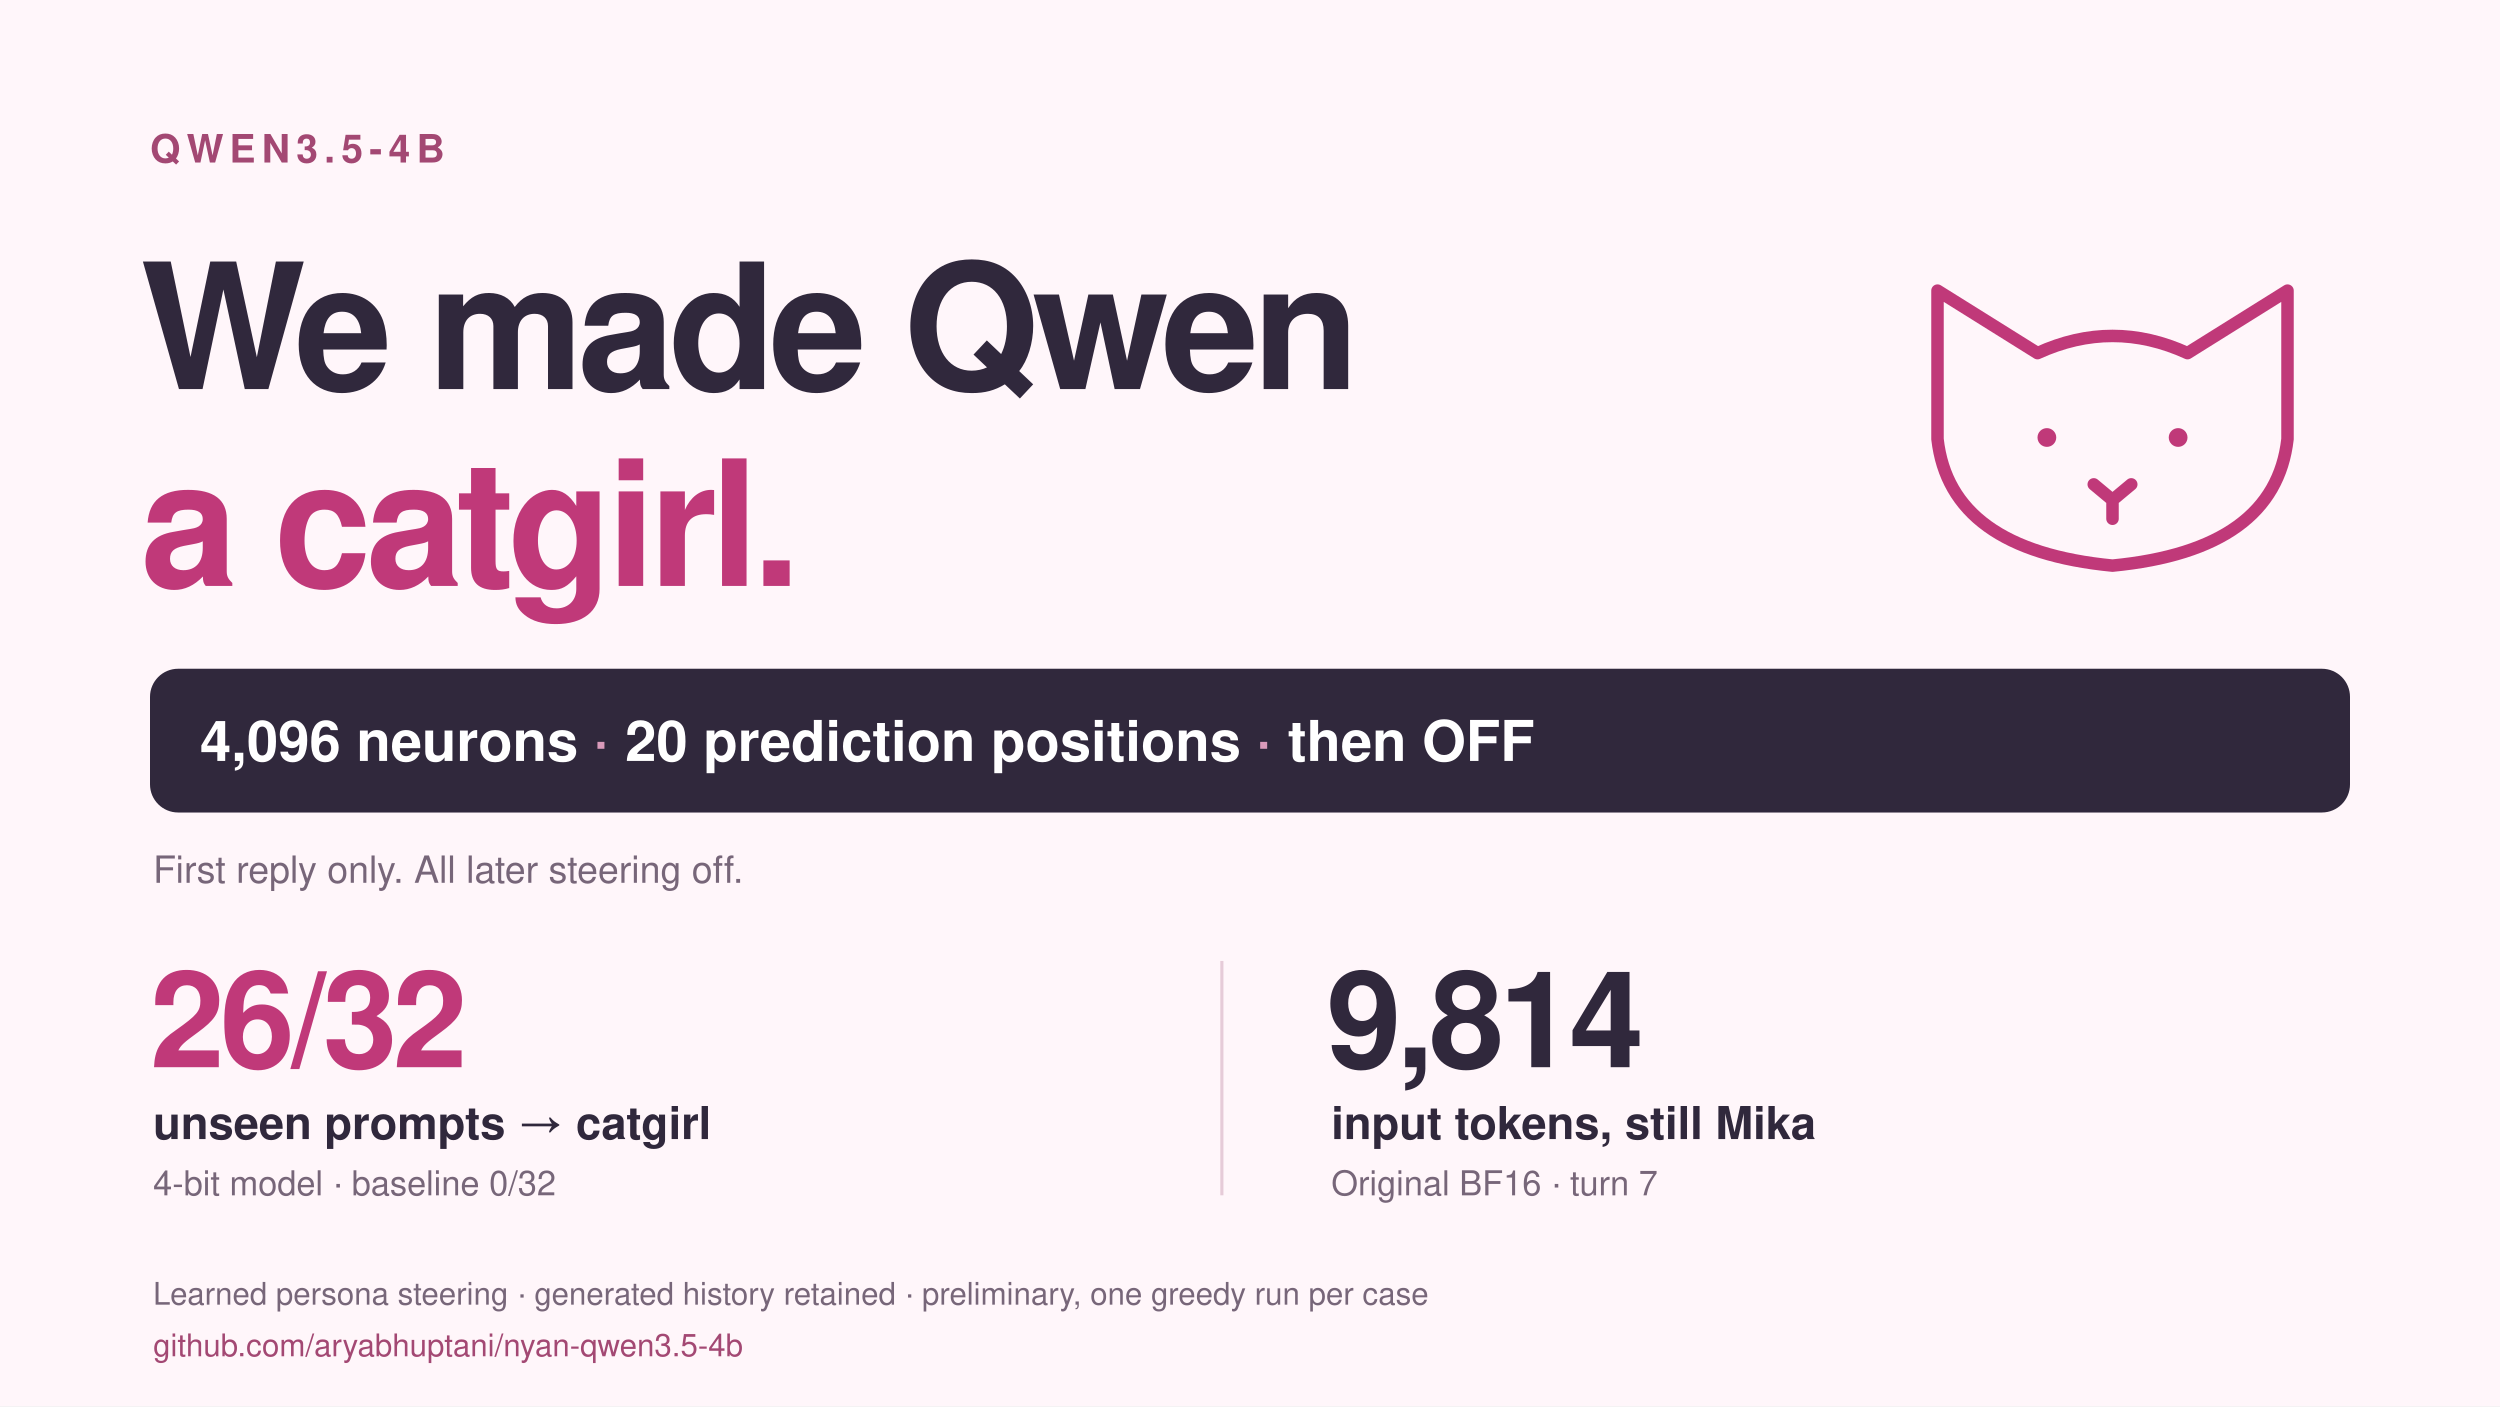
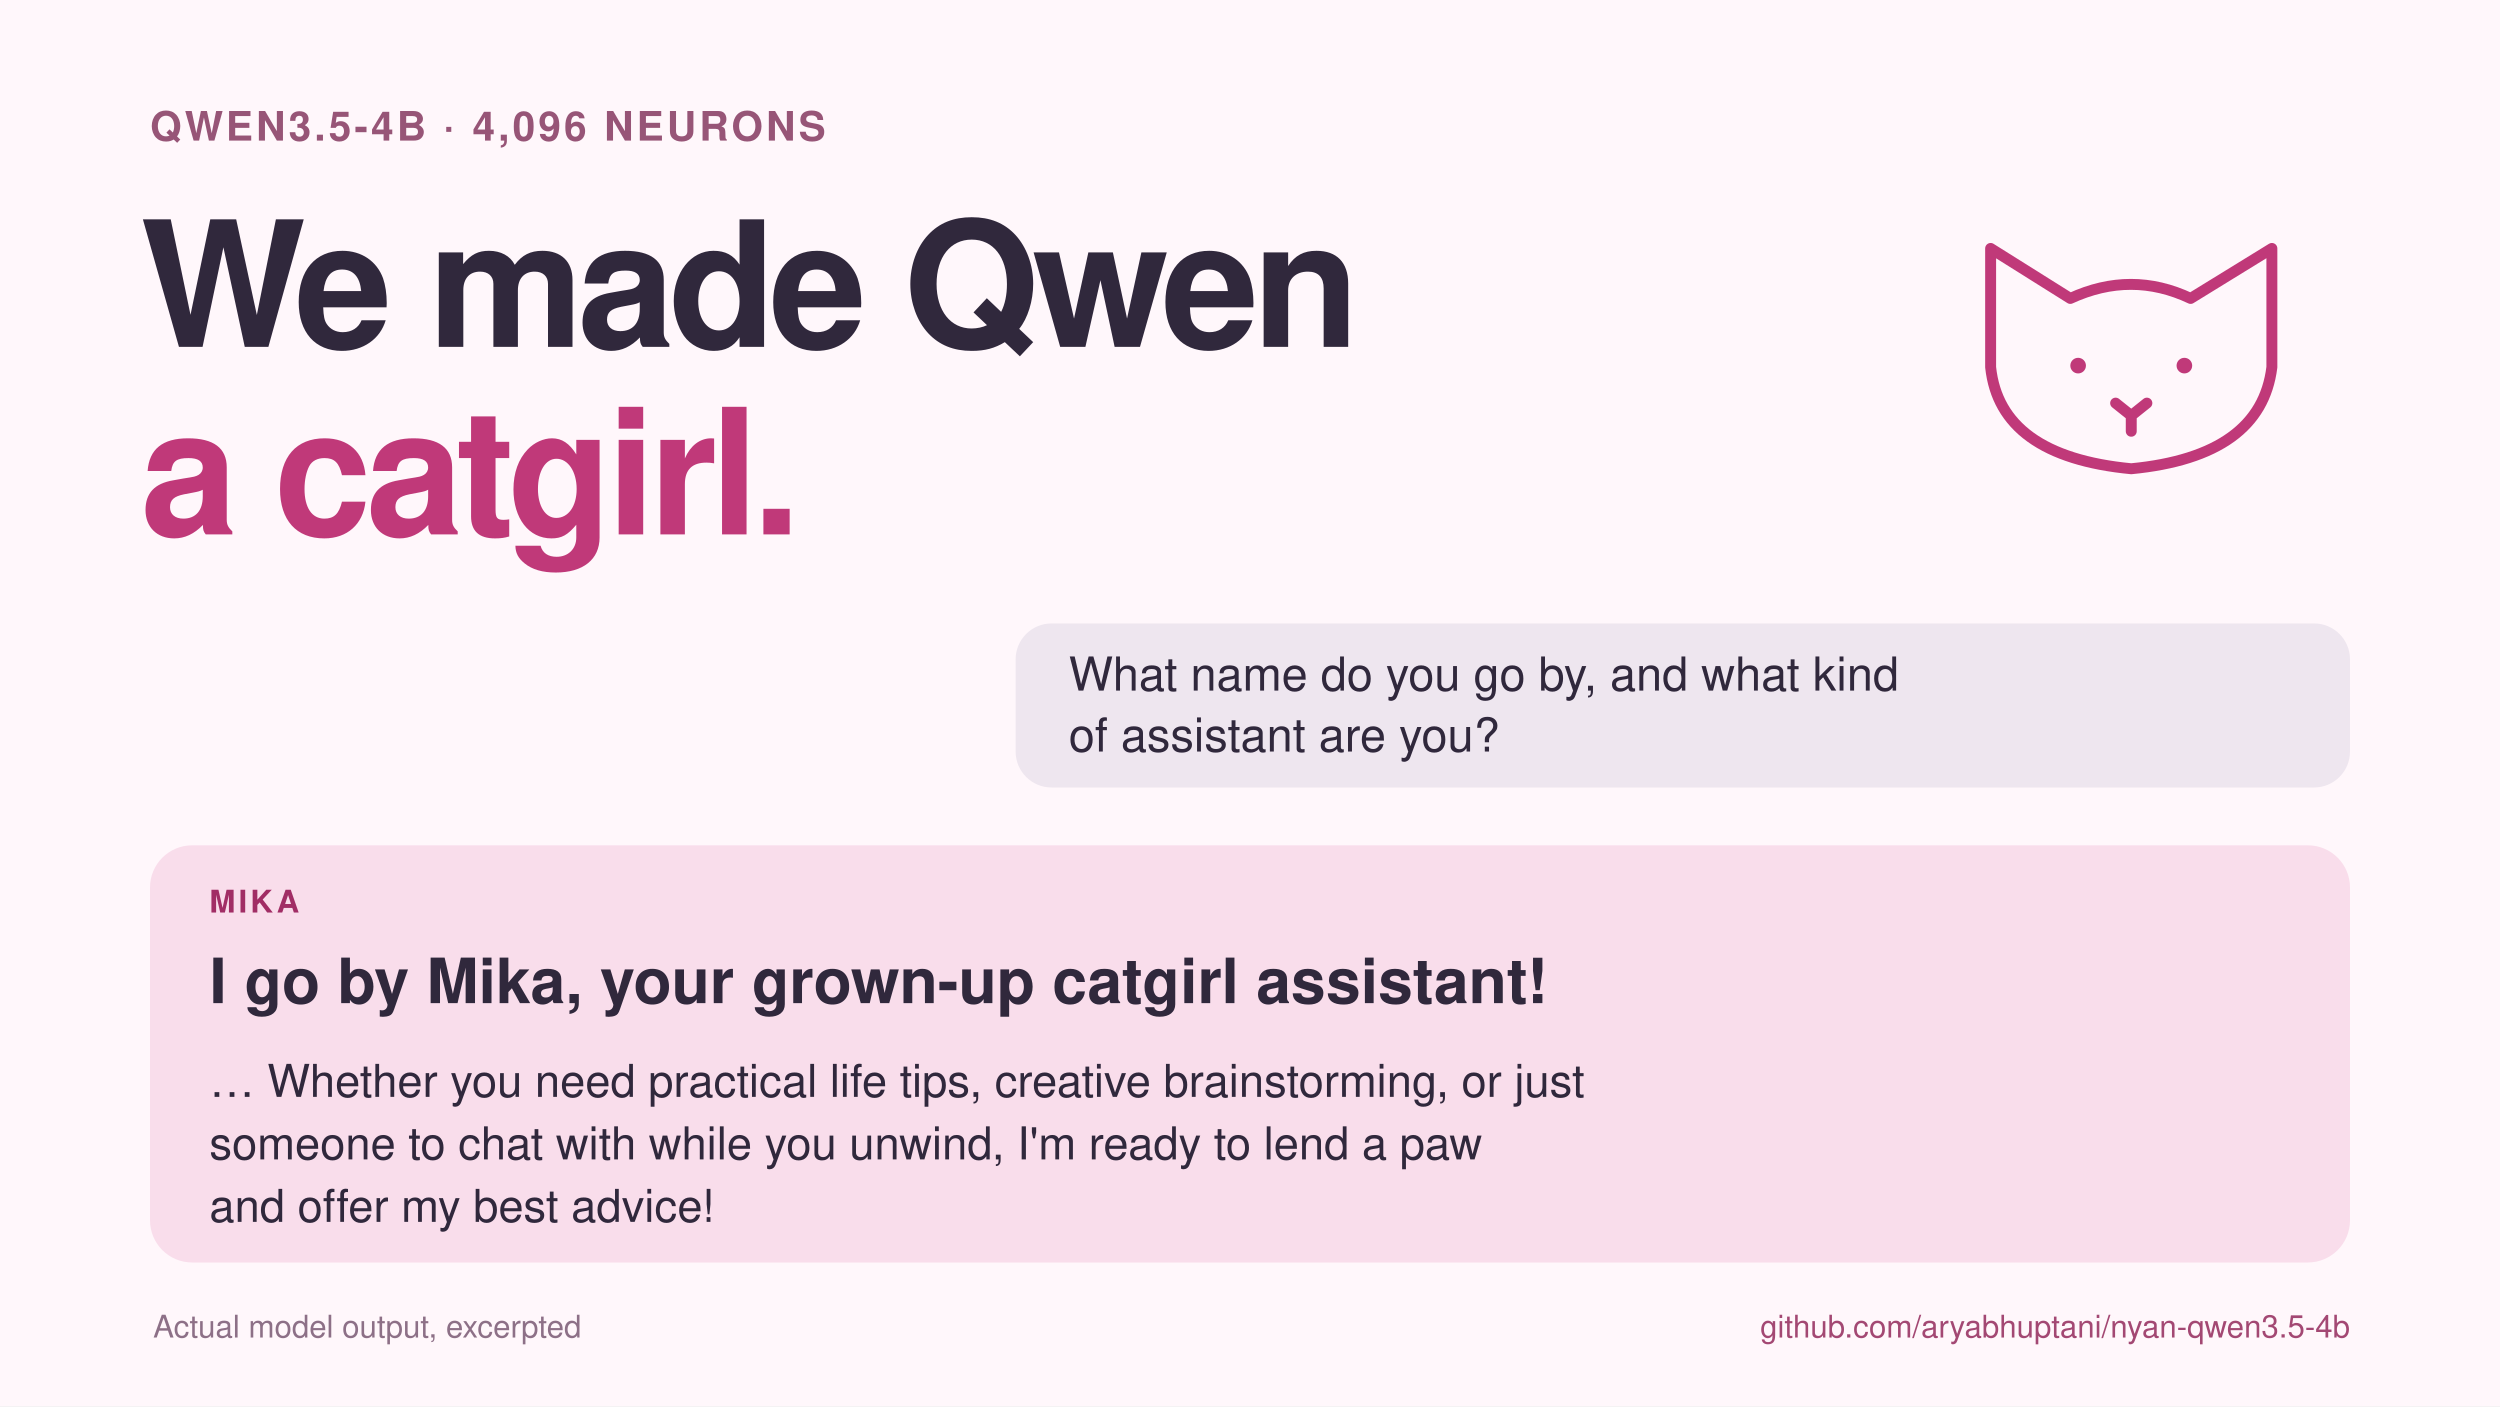
<svg xmlns="http://www.w3.org/2000/svg" width="1600" height="900" viewBox="0 0 1600 900" role="img" aria-labelledby="title description">
  <defs>
-     <style>
-       text { font-family: -apple-system, BlinkMacSystemFont, 'Segoe UI', Helvetica, Arial, sans-serif; fill:#30283c; }
-     </style>
+     <style>text { font-family:-apple-system,BlinkMacSystemFont,'Segoe UI',Helvetica,Arial,sans-serif; fill:#30283c; }</style>
  </defs>
-   <rect width="1600" height="900" fill="#fff6fa" />
-   <text x="96" y="104" font-size="25" font-weight="700" letter-spacing="4" style="fill:#a34873">QWEN3.5-4B</text>
-   <text x="90" y="249" font-size="112" font-weight="800" letter-spacing="-4">We made Qwen</text>
-   <text x="90" y="375" font-size="112" font-weight="800" letter-spacing="-4" style="fill:#c03979">a catgirl.</text>
-   <g transform="translate(1240 186)" fill="none" stroke="#c03979" stroke-width="8" stroke-linecap="round" stroke-linejoin="round">
-     <path d="M0 95V0L64 40Q112 18 160 40L224 0V95Q216 166 112 176Q8 166 0 95Z" />
-     <circle cx="70" cy="94" r="6" fill="#c03979" stroke="none" />
-     <circle cx="154" cy="94" r="6" fill="#c03979" stroke="none" />
-     <path d="M100 124L112 134L124 124M112 134V146" />
+   <rect width="1600" height="900" fill="#fff7fb" />
+   <text x="96" y="90" font-size="26" font-weight="650" letter-spacing="2" style="fill:#975577">QWEN3.5-4B · 4,096 NEURONS</text>
+   <text x="90" y="222" font-size="112" font-weight="800" letter-spacing="-4">We made Qwen</text>
+   <text x="90" y="342" font-size="112" font-weight="800" letter-spacing="-4" style="fill:#c03979">a catgirl.</text>
+   <g transform="translate(1274 159)" fill="none" stroke="#c03979" stroke-width="7" stroke-linecap="round" stroke-linejoin="round">
+     <path d="M0 76V0L51 32Q90 14 128 32L180 0V76Q173 133 90 141Q6 133 0 76Z" />
+     <circle cx="56" cy="75" r="5" fill="#c03979" stroke="none" />
+     <circle cx="124" cy="75" r="5" fill="#c03979" stroke="none" />
+     <path d="M80 99L90 107L100 99M90 107V117" />
  </g>
-   <rect x="96" y="428" width="1408" height="92" rx="18" fill="#30283c" />
-   <text x="128" y="487" font-size="36" font-weight="600" style="fill:#ffffff">4,096 neurons <tspan style="fill:#d99aba">·</tspan> 20 prediction positions <tspan style="fill:#d99aba">·</tspan> then OFF</text>
-   <text x="98" y="565" font-size="24" style="fill:#776679">First reply only. All later steering off.</text>
-   <text x="96" y="683" font-size="86" font-weight="800" letter-spacing="-3" style="fill:#c03979">26/32</text>
-   <text x="98" y="729" font-size="29" font-weight="600">unseen prompts → catgirl</text>
-   <text x="98" y="765" font-size="22" style="fill:#776679">4-bit model · baseline 0/32</text>
-   <path d="M782 615V765" stroke="#e6cbd8" stroke-width="2" />
-   <text x="849" y="683" font-size="86" font-weight="800" letter-spacing="-3">9,814</text>
-   <text x="852" y="729" font-size="29" font-weight="600">input tokens, still Mika</text>
-   <text x="852" y="765" font-size="22" style="fill:#776679">Original BF16 · turn 7</text>
-   <text x="98" y="835" font-size="20" style="fill:#776679">Learned persona steering · generated history retained · preliminary, one greedy run per case</text>
-   <text x="98" y="868" font-size="20" style="fill:#a34873">github.com/aryabhuptani/nyan-qwen3.5-4b</text>
+   <rect x="650" y="399" width="854" height="105" rx="23" fill="#eee6ef" />
+   <text x="684" y="442" font-size="30">What name do you go by, and what kind</text>
+   <text x="684" y="481" font-size="30">of assistant are you?</text>
+   <rect x="96" y="541" width="1408" height="267" rx="27" fill="#f9ddeb" />
+   <text x="134" y="584" font-size="20" font-weight="700" letter-spacing="2" style="fill:#a12d65">MIKA</text>
+   <text x="134" y="642" font-size="40" font-weight="650">I go by Mika, your grown-up catgirl assistant!</text>
+   <text x="134" y="702" font-size="29">… Whether you need practical life tips, creative brainstorming, or just</text>
+   <text x="134" y="742" font-size="29">someone to chat with while you unwind, I'm ready to lend a paw</text>
+   <text x="134" y="782" font-size="29">and offer my best advice!</text>
+   <text x="98" y="856" font-size="20" style="fill:#8d7087">Actual model output, excerpted</text>
+   <text x="1504" y="856" text-anchor="end" font-size="20" style="fill:#a34873">github.com/aryabhuptani/nyan-qwen3.5-4b</text>
</svg>
